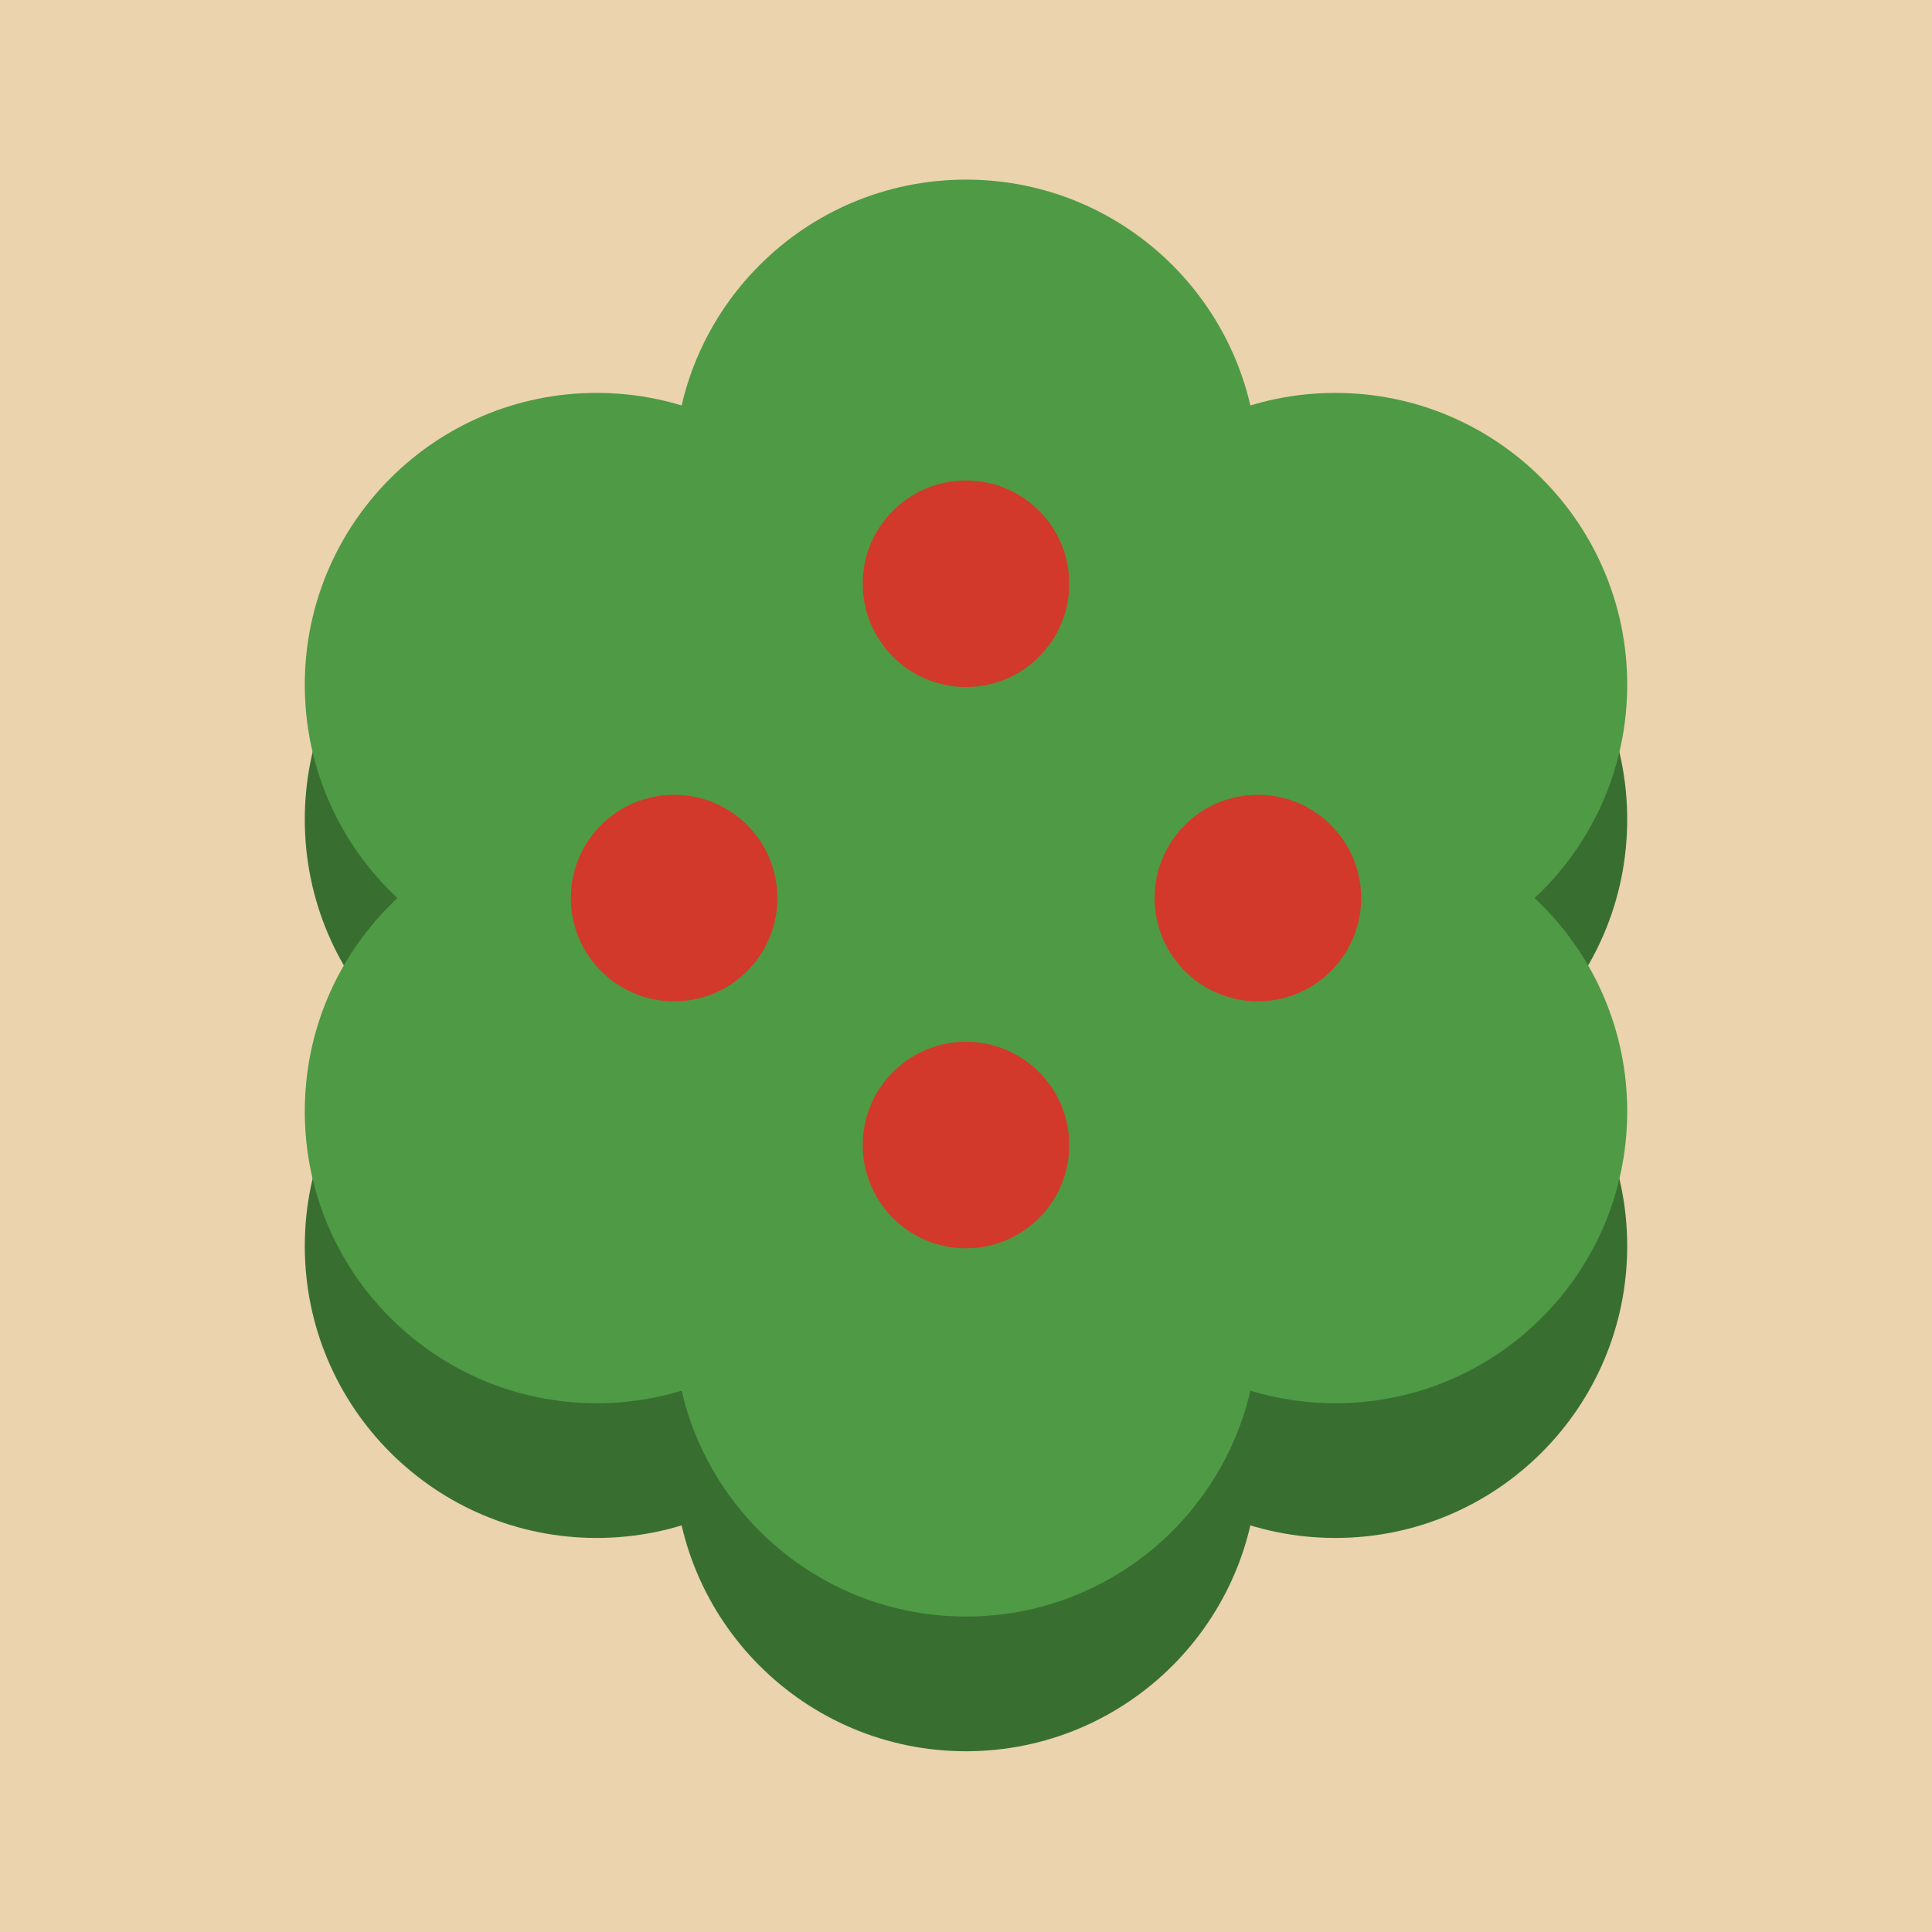
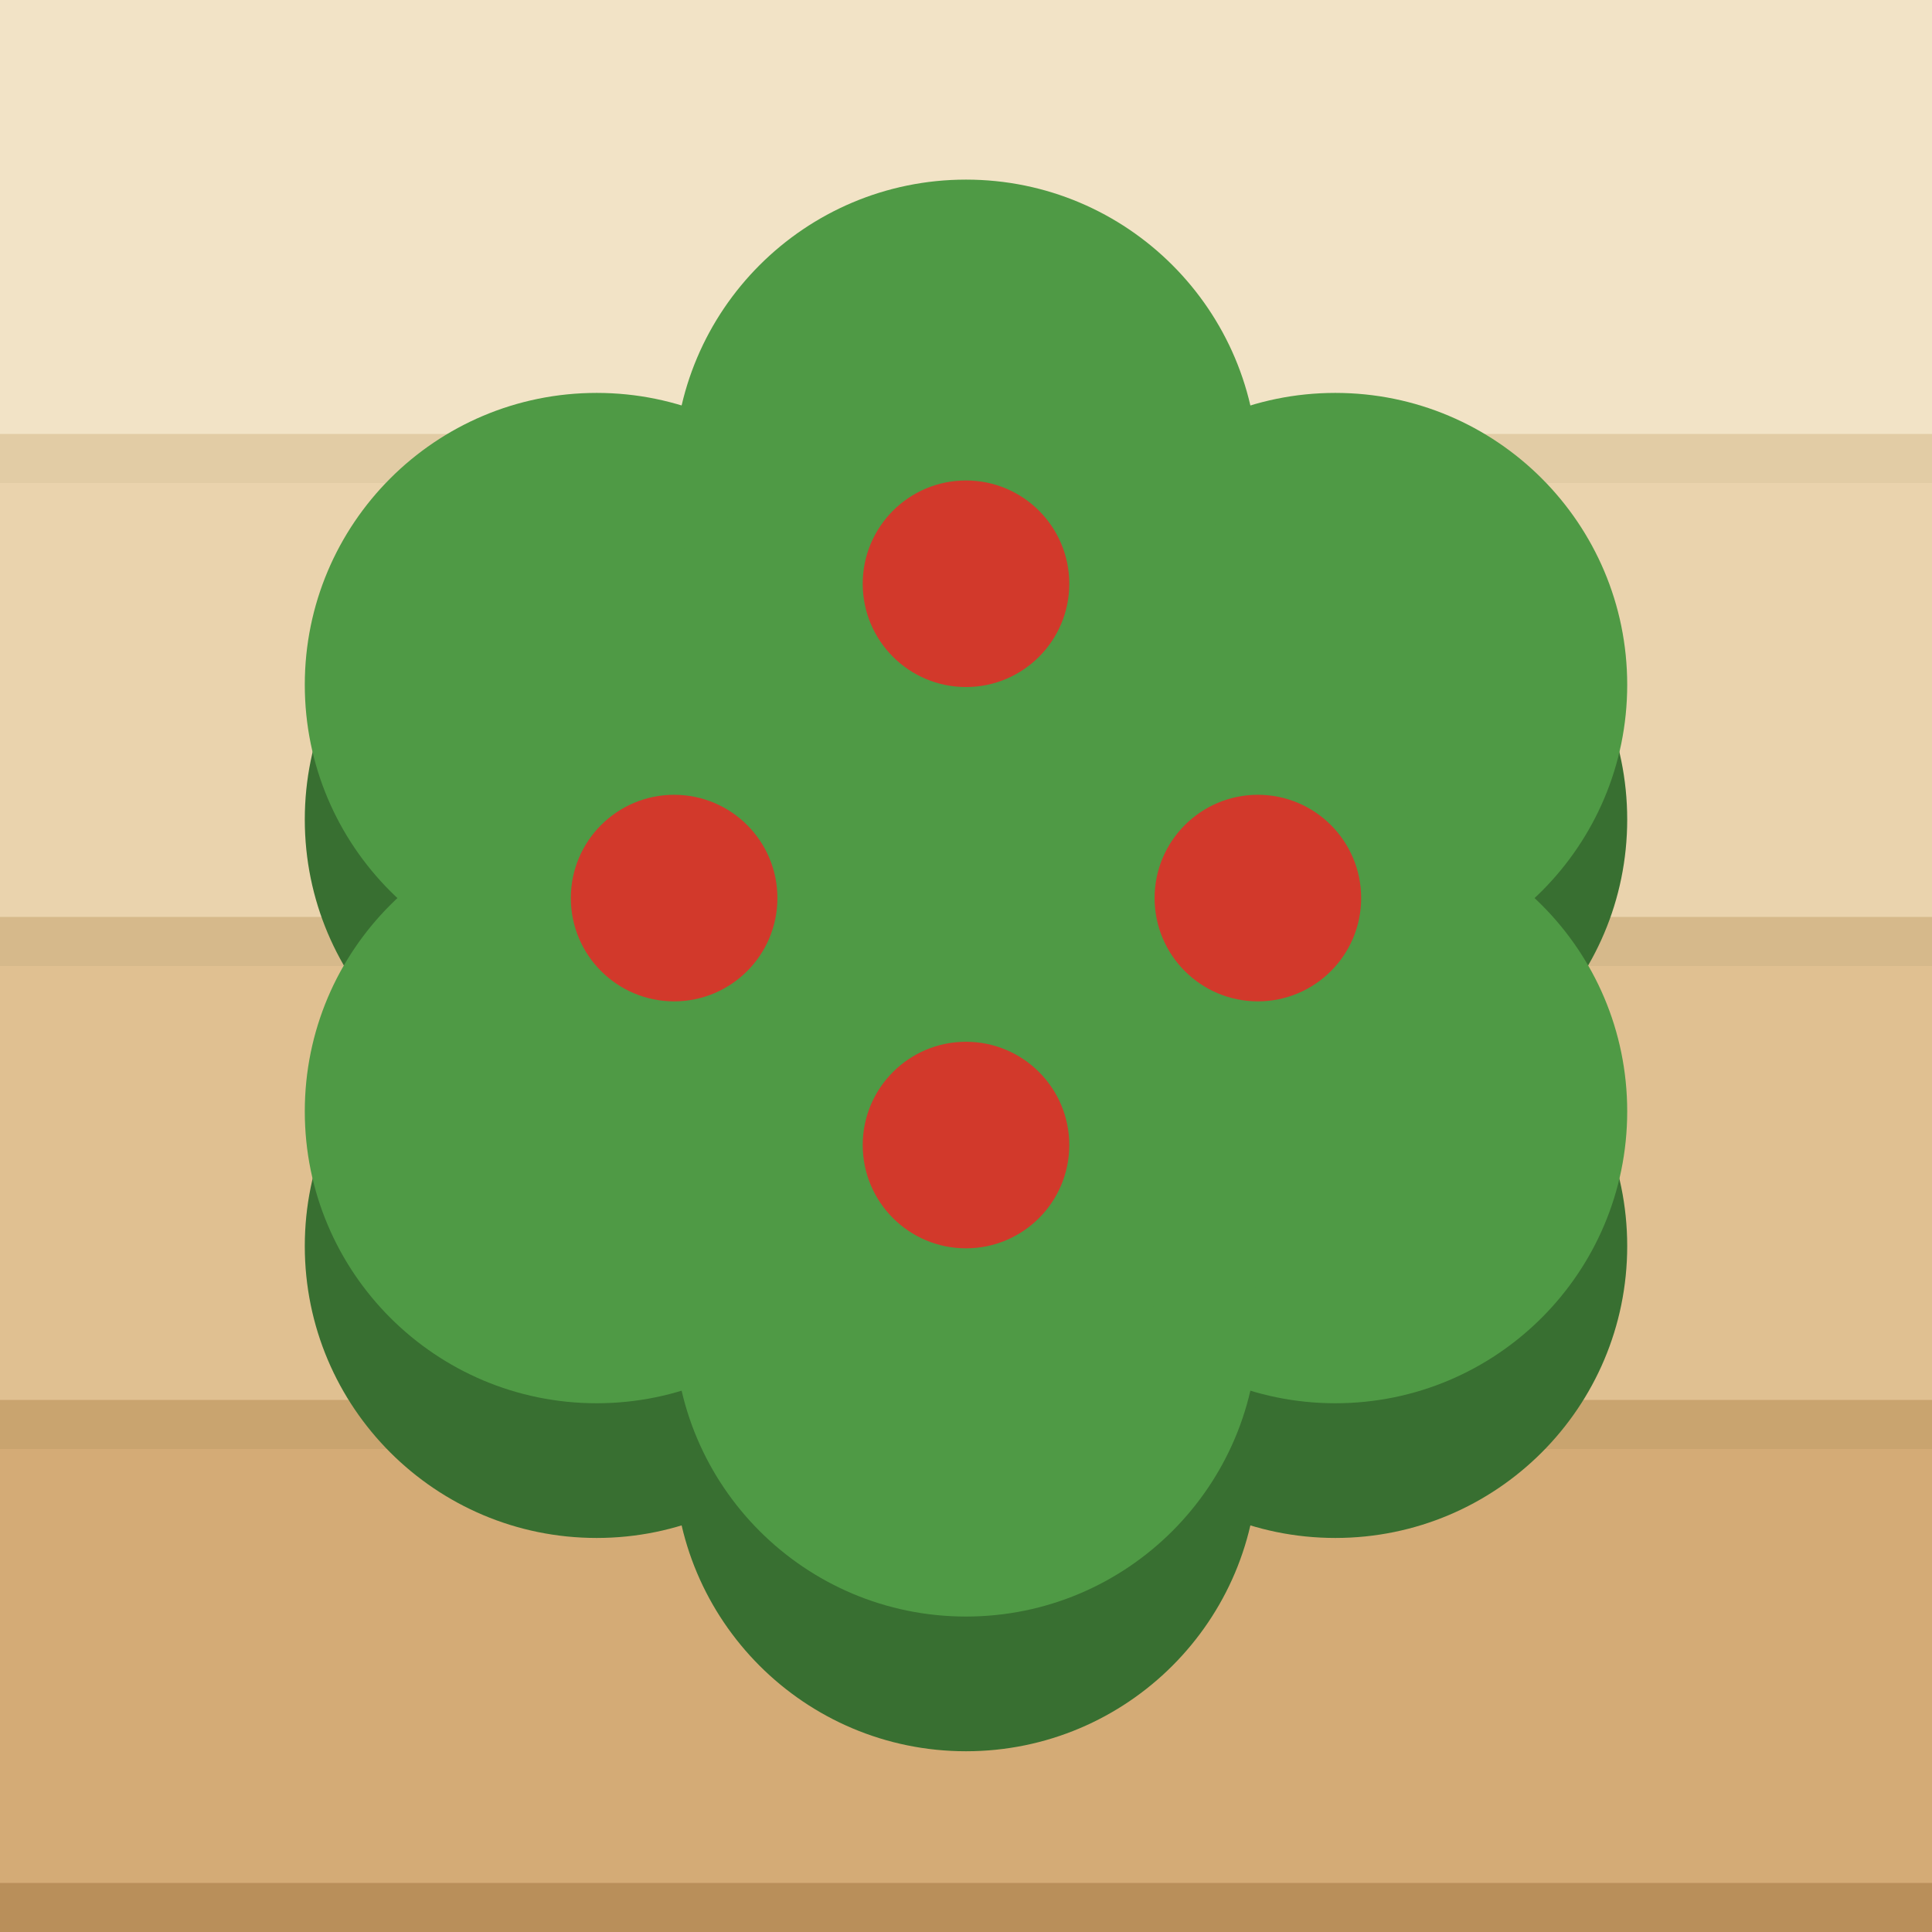
<svg xmlns="http://www.w3.org/2000/svg" xmlns:xlink="http://www.w3.org/1999/xlink" viewBox="0 0 512 512">
  <defs>
    <symbol id="bushY" viewBox="-50 -50 100 100" overflow="visible">
      <g fill="#8a962a" transform="translate(0 6)">
        <circle cx="0.00" cy="-19.00" r="13" />
        <circle cx="16.45" cy="-9.50" r="13" />
        <circle cx="16.45" cy="9.50" r="13" />
        <circle cx="0.00" cy="19.00" r="13" />
        <circle cx="-16.45" cy="9.50" r="13" />
        <circle cx="-16.45" cy="-9.50" r="13" />
        <circle r="20" />
      </g>
      <g fill="#bccb3c" transform="translate(0 0)">
        <circle cx="0.00" cy="-19.00" r="13" />
        <circle cx="16.45" cy="-9.50" r="13" />
        <circle cx="16.45" cy="9.50" r="13" />
        <circle cx="0.00" cy="19.00" r="13" />
        <circle cx="-16.45" cy="9.50" r="13" />
        <circle cx="-16.45" cy="-9.50" r="13" />
        <circle r="20" />
      </g>
      <circle cx="0" cy="-14" r="4.6" fill="#d2392b" />
      <circle cx="-13" cy="0" r="4.6" fill="#d2392b" />
      <circle cx="13" cy="0" r="4.6" fill="#d2392b" />
      <circle cx="0" cy="11" r="4.6" fill="#d2392b" />
    </symbol>
    <symbol id="bushG" viewBox="-50 -50 100 100" overflow="visible">
      <g fill="#386f31" transform="translate(0 6)">
        <circle cx="0.00" cy="-19.00" r="13" />
        <circle cx="16.45" cy="-9.50" r="13" />
        <circle cx="16.45" cy="9.50" r="13" />
        <circle cx="0.00" cy="19.00" r="13" />
        <circle cx="-16.45" cy="9.50" r="13" />
        <circle cx="-16.45" cy="-9.50" r="13" />
        <circle r="20" />
      </g>
      <g fill="#4f9a45" transform="translate(0 0)">
        <circle cx="0.00" cy="-19.00" r="13" />
        <circle cx="16.45" cy="-9.50" r="13" />
        <circle cx="16.45" cy="9.50" r="13" />
        <circle cx="0.00" cy="19.00" r="13" />
        <circle cx="-16.45" cy="9.50" r="13" />
        <circle cx="-16.45" cy="-9.50" r="13" />
        <circle r="20" />
      </g>
      <circle cx="0" cy="-14" r="4.6" fill="#d2392b" />
      <circle cx="-13" cy="0" r="4.6" fill="#d2392b" />
      <circle cx="13" cy="0" r="4.6" fill="#d2392b" />
      <circle cx="0" cy="11" r="4.6" fill="#d2392b" />
    </symbol>
    <symbol id="bushR" viewBox="-50 -50 100 100" overflow="visible">
      <g fill="#78ad9b" transform="translate(0 6)">
        <circle cx="0.00" cy="-19.00" r="13" />
        <circle cx="16.45" cy="-9.50" r="13" />
        <circle cx="16.45" cy="9.50" r="13" />
        <circle cx="0.00" cy="19.00" r="13" />
        <circle cx="-16.45" cy="9.50" r="13" />
        <circle cx="-16.45" cy="-9.50" r="13" />
        <circle r="20" />
      </g>
      <g fill="#a9dccb" transform="translate(0 0)">
        <circle cx="0.00" cy="-19.00" r="13" />
        <circle cx="16.45" cy="-9.50" r="13" />
        <circle cx="16.45" cy="9.50" r="13" />
        <circle cx="0.00" cy="19.00" r="13" />
        <circle cx="-16.45" cy="9.50" r="13" />
        <circle cx="-16.45" cy="-9.50" r="13" />
        <circle r="20" />
      </g>
      <circle cx="0" cy="-14" r="4.6" fill="#d2392b" />
      <circle cx="-13" cy="0" r="4.6" fill="#d2392b" />
      <circle cx="13" cy="0" r="4.6" fill="#d2392b" />
      <circle cx="0" cy="11" r="4.6" fill="#d2392b" />
    </symbol>
    <symbol id="bushB" viewBox="-50 -50 100 100" overflow="visible">
      <g fill="#123b3a" transform="translate(0 6)">
        <circle cx="0.00" cy="-19.00" r="13" />
        <circle cx="16.45" cy="-9.50" r="13" />
        <circle cx="16.45" cy="9.50" r="13" />
        <circle cx="0.00" cy="19.00" r="13" />
        <circle cx="-16.45" cy="9.50" r="13" />
        <circle cx="-16.45" cy="-9.50" r="13" />
        <circle r="20" />
      </g>
      <g fill="#1f5b5a" transform="translate(0 0)">
        <circle cx="0.00" cy="-19.00" r="13" />
        <circle cx="16.45" cy="-9.50" r="13" />
        <circle cx="16.45" cy="9.50" r="13" />
        <circle cx="0.00" cy="19.00" r="13" />
        <circle cx="-16.45" cy="9.50" r="13" />
        <circle cx="-16.45" cy="-9.50" r="13" />
        <circle r="20" />
      </g>
      <circle cx="0" cy="-14" r="4.6" fill="#e2483a" />
      <circle cx="-13" cy="0" r="4.6" fill="#e2483a" />
      <circle cx="13" cy="0" r="4.6" fill="#e2483a" />
      <circle cx="0" cy="11" r="4.6" fill="#e2483a" />
    </symbol>
    <symbol id="bushM" viewBox="-50 -50 100 100" overflow="visible">
      <g fill="#cfc6b6" transform="translate(0 6)">
        <circle cx="0.00" cy="-19.00" r="13" />
        <circle cx="16.45" cy="-9.50" r="13" />
        <circle cx="16.45" cy="9.50" r="13" />
        <circle cx="0.00" cy="19.00" r="13" />
        <circle cx="-16.45" cy="9.50" r="13" />
        <circle cx="-16.45" cy="-9.50" r="13" />
        <circle r="20" />
      </g>
      <g fill="#fbf8f2" transform="translate(0 0)">
        <circle cx="0.00" cy="-19.00" r="13" />
        <circle cx="16.45" cy="-9.50" r="13" />
        <circle cx="16.45" cy="9.50" r="13" />
        <circle cx="0.00" cy="19.00" r="13" />
        <circle cx="-16.45" cy="9.50" r="13" />
        <circle cx="-16.45" cy="-9.50" r="13" />
        <circle r="20" />
      </g>
      <path d="M-12 5 A12 12 0 1 1 9 9" fill="none" stroke="#3a3530" stroke-width="3.6" stroke-linecap="round" />
      <path d="M3 3 L12 12 L15 0 Z" fill="#3a3530" />
    </symbol>
  </defs>
-   <rect width="512" height="512" fill="#ead3ad" />
+   <rect y="0" width="512" height="128" fill="#f2e3c6" />
+   <rect y="115" width="512" height="13" fill="#e2cca5" />
+   <rect y="128" width="512" height="128" fill="#ead3ad" />
+   <rect y="243" width="512" height="13" fill="#d6b98b" />
+   <rect y="256" width="512" height="128" fill="#e0c091" />
+   <rect y="371" width="512" height="13" fill="#c9a46f" />
+   <rect y="384" width="512" height="128" fill="#d4ab76" />
+   <rect y="499" width="512" height="13" fill="#b98f5a" />
  <use xlink:href="#bushG" x="-50" y="-50" width="100" height="100" transform="translate(256 238) scale(5.95)" />
</svg>
